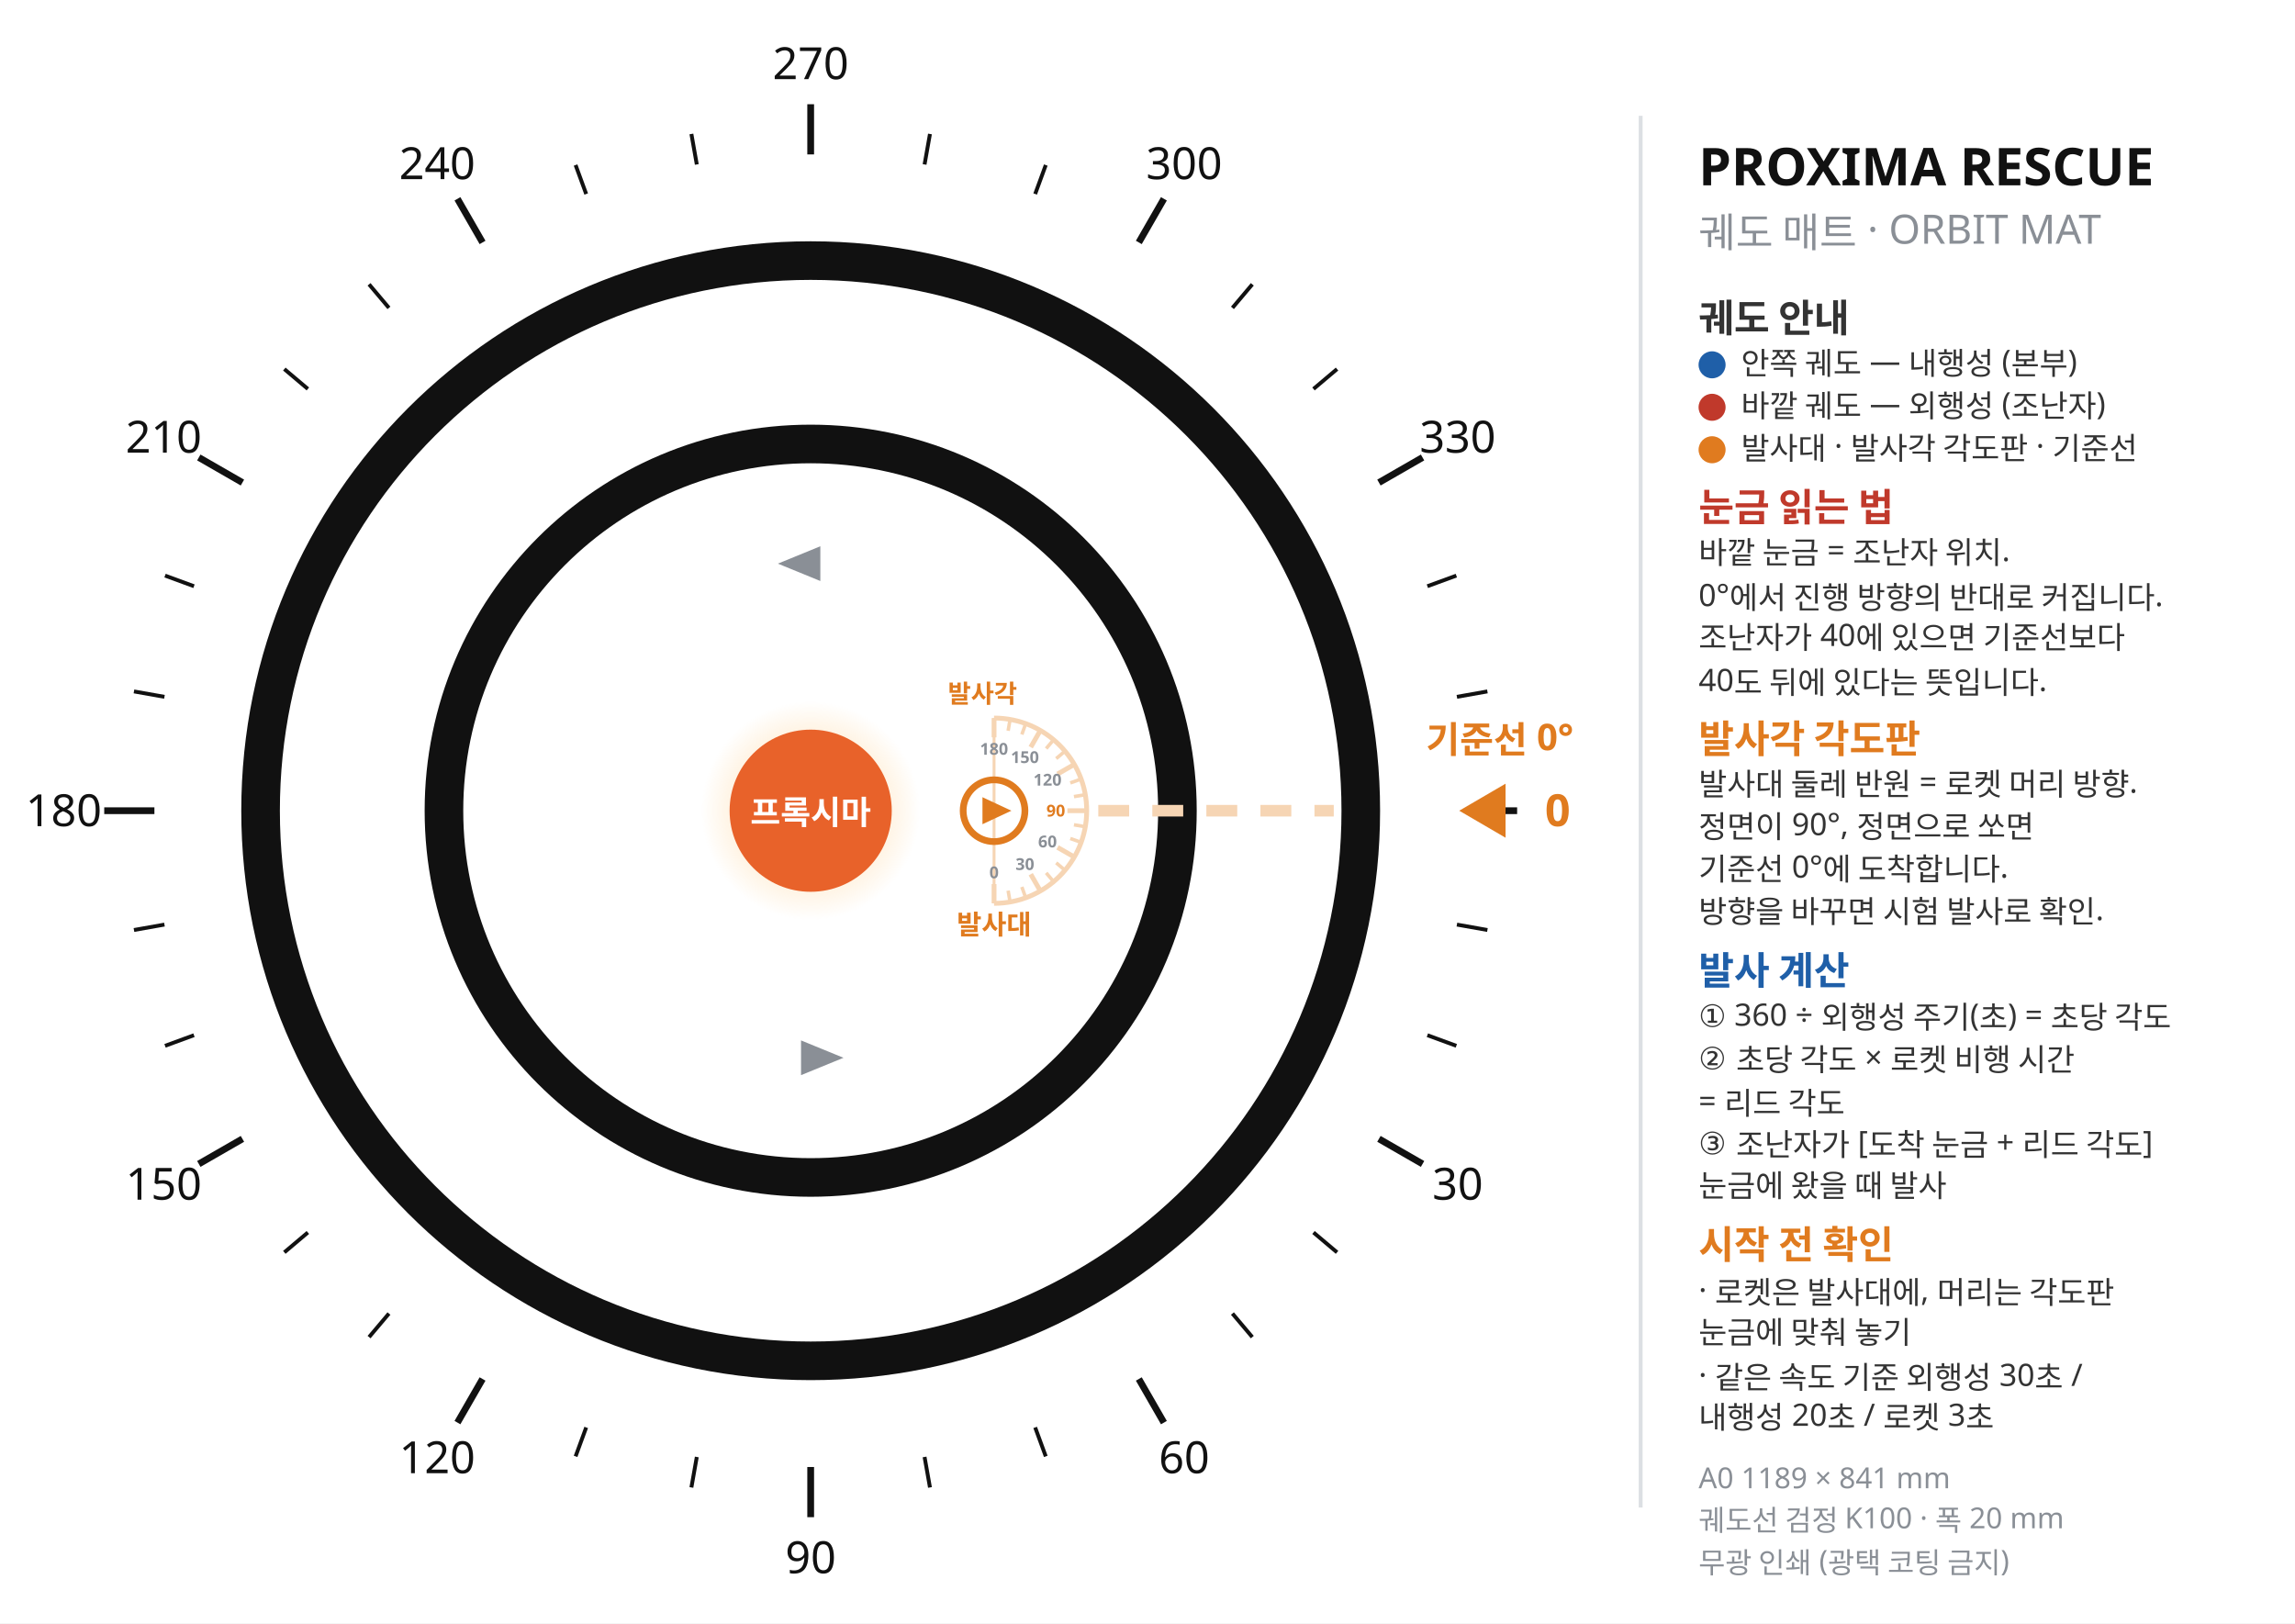
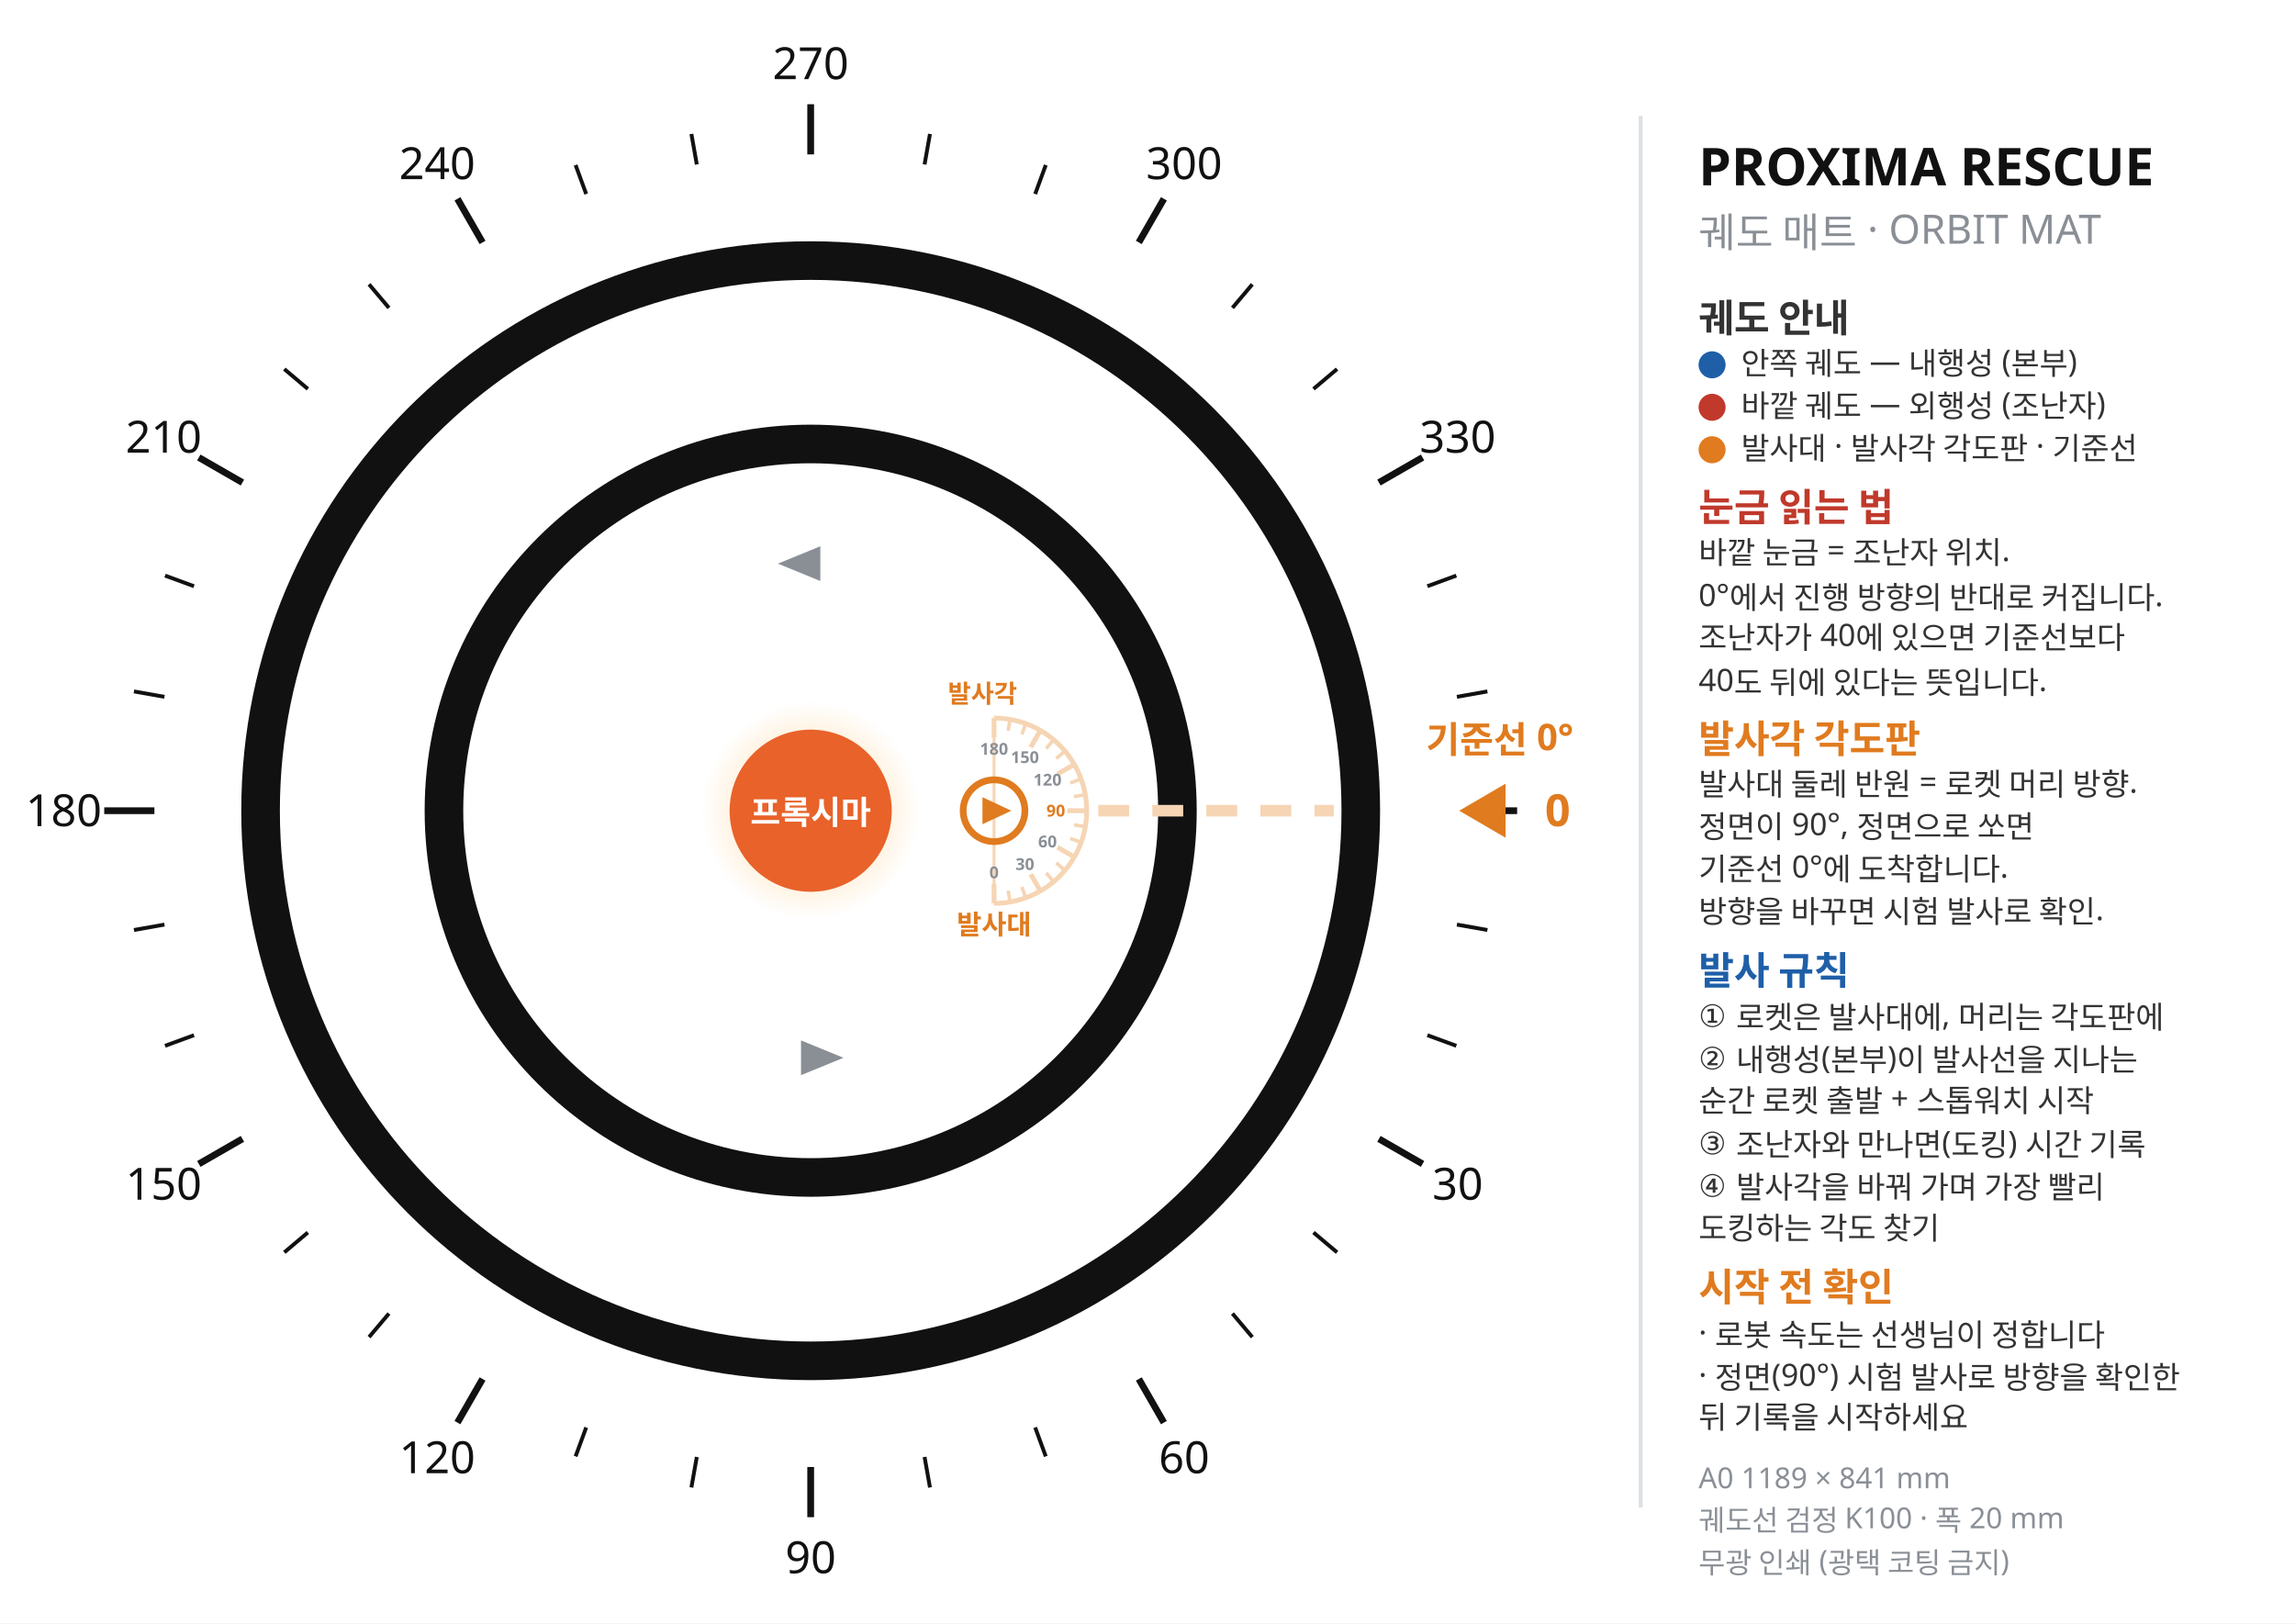
<svg xmlns="http://www.w3.org/2000/svg" width="1189.0mm" height="841.0mm" viewBox="0 0 1189 841">
  <defs>
    <radialGradient id="starGlow">
      <stop offset="0%" stop-color="#ffb347" stop-opacity="0.55" />
      <stop offset="100%" stop-color="#ffb347" stop-opacity="0" />
    </radialGradient>
  </defs>
  <rect x="0" y="0" width="1189" height="841" fill="#ffffff" />
  <circle cx="420.0" cy="420.0" r="56.7" fill="url(#starGlow)" />
  <circle cx="420.0" cy="420.0" r="42.0" fill="#e8622a" />
  <text x="420.0" y="427" font-family="'Malgun Gothic','맑은 고딕','Noto Sans KR',sans-serif" font-size="17" fill="#ffffff" text-anchor="middle" font-weight="bold">프록시마</text>
  <circle cx="420.0" cy="420.0" r="190.0" fill="none" stroke="#111111" stroke-width="20.0" />
  <circle cx="420.0" cy="420.0" r="285.0" fill="none" stroke="#111111" stroke-width="20.0" />
  <line x1="569.0" y1="420.0" x2="691.0" y2="420.0" stroke="#f6d5b4" stroke-width="6" stroke-dasharray="16 12" />
  <path d="M 515.0 468.0 A 48.0 48.0 0 0 0 515.0 372.0" fill="none" stroke="#f6d5b4" stroke-width="2.5" />
  <line x1="515.0" y1="468.0" x2="515.0" y2="372.0" stroke="#f6d5b4" stroke-width="1.5" />
  <line x1="515.0" y1="468.0" x2="515.0" y2="458.0" stroke="#f6d5b4" stroke-width="2.5" />
  <text x="515.0" y="455.0" font-family="'Malgun Gothic','맑은 고딕','Noto Sans KR',sans-serif" font-size="8.5" fill="#8a8f96" text-anchor="middle" font-weight="bold">0</text>
  <line x1="523.3" y1="467.3" x2="522.3" y2="461.4" stroke="#f6d5b4" stroke-width="1.8" />
  <line x1="531.4" y1="465.1" x2="529.4" y2="459.5" stroke="#f6d5b4" stroke-width="1.8" />
  <line x1="539.0" y1="461.6" x2="534.0" y2="452.9" stroke="#f6d5b4" stroke-width="2.5" />
  <text x="531.0" y="450.7" font-family="'Malgun Gothic','맑은 고딕','Noto Sans KR',sans-serif" font-size="8.5" fill="#8a8f96" text-anchor="middle" font-weight="bold">30</text>
  <line x1="545.9" y1="456.8" x2="542.0" y2="452.2" stroke="#f6d5b4" stroke-width="1.8" />
  <line x1="551.8" y1="450.9" x2="547.2" y2="447.0" stroke="#f6d5b4" stroke-width="1.8" />
  <line x1="556.6" y1="444.0" x2="547.9" y2="439.0" stroke="#f6d5b4" stroke-width="2.5" />
  <text x="542.7" y="439.0" font-family="'Malgun Gothic','맑은 고딕','Noto Sans KR',sans-serif" font-size="8.5" fill="#8a8f96" text-anchor="middle" font-weight="bold">60</text>
  <line x1="560.1" y1="436.4" x2="554.5" y2="434.4" stroke="#f6d5b4" stroke-width="1.8" />
  <line x1="562.3" y1="428.3" x2="556.4" y2="427.3" stroke="#f6d5b4" stroke-width="1.8" />
  <line x1="563.0" y1="420.0" x2="553.0" y2="420.0" stroke="#f6d5b4" stroke-width="2.5" />
  <text x="547.0" y="423.0" font-family="'Malgun Gothic','맑은 고딕','Noto Sans KR',sans-serif" font-size="8.5" fill="#e07b1f" text-anchor="middle" font-weight="bold">90</text>
  <line x1="562.3" y1="411.7" x2="556.4" y2="412.7" stroke="#f6d5b4" stroke-width="1.8" />
  <line x1="560.1" y1="403.6" x2="554.5" y2="405.6" stroke="#f6d5b4" stroke-width="1.8" />
  <line x1="556.6" y1="396.0" x2="547.9" y2="401.0" stroke="#f6d5b4" stroke-width="2.5" />
  <text x="542.7" y="407.0" font-family="'Malgun Gothic','맑은 고딕','Noto Sans KR',sans-serif" font-size="8.5" fill="#8a8f96" text-anchor="middle" font-weight="bold">120</text>
  <line x1="551.8" y1="389.1" x2="547.2" y2="393.0" stroke="#f6d5b4" stroke-width="1.8" />
  <line x1="545.9" y1="383.2" x2="542.0" y2="387.8" stroke="#f6d5b4" stroke-width="1.8" />
  <line x1="539.0" y1="378.4" x2="534.0" y2="387.1" stroke="#f6d5b4" stroke-width="2.5" />
  <text x="531.0" y="395.3" font-family="'Malgun Gothic','맑은 고딕','Noto Sans KR',sans-serif" font-size="8.5" fill="#8a8f96" text-anchor="middle" font-weight="bold">150</text>
  <line x1="531.4" y1="374.9" x2="529.4" y2="380.5" stroke="#f6d5b4" stroke-width="1.8" />
  <line x1="523.3" y1="372.7" x2="522.3" y2="378.6" stroke="#f6d5b4" stroke-width="1.8" />
  <line x1="515.0" y1="372.0" x2="515.0" y2="382.0" stroke="#f6d5b4" stroke-width="2.5" />
  <text x="515.0" y="391.0" font-family="'Malgun Gothic','맑은 고딕','Noto Sans KR',sans-serif" font-size="8.5" fill="#8a8f96" text-anchor="middle" font-weight="bold">180</text>
  <text x="509.0" y="364.0" font-family="'Malgun Gothic','맑은 고딕','Noto Sans KR',sans-serif" font-size="13" fill="#e07b1f" text-anchor="middle" font-weight="bold">발사각</text>
  <circle cx="515.0" cy="420.0" r="16" fill="none" stroke="#e07b1f" stroke-width="3.5" />
  <polygon points="524.0,420.0 509.0,413.0 509.0,427.0" fill="#e07b1f" />
  <text x="515.0" y="484.0" font-family="'Malgun Gothic','맑은 고딕','Noto Sans KR',sans-serif" font-size="14" fill="#e07b1f" text-anchor="middle" font-weight="bold">발사대</text>
  <polygon points="403.0,292.0 425.0,283.0 425.0,301.0" fill="#8a8f96" />
  <polygon points="437.0,548.0 415.0,557.0 415.0,539.0" fill="#8a8f96" />
  <line x1="760.0" y1="420.0" x2="786.0" y2="420.0" stroke="#111111" stroke-width="3.5" />
  <text x="807.0" y="428.0" font-family="'Malgun Gothic','맑은 고딕','Noto Sans KR',sans-serif" font-size="23" fill="#e07b1f" font-weight="bold" text-anchor="middle">0</text>
  <line x1="754.8" y1="479.0" x2="770.6" y2="481.8" stroke="#111111" stroke-width="2" />
  <line x1="739.5" y1="536.3" x2="754.5" y2="541.8" stroke="#111111" stroke-width="2" />
  <line x1="714.4" y1="590.0" x2="737.0" y2="603.0" stroke="#111111" stroke-width="3.5" />
  <text x="755.2" y="621.5" font-family="'Malgun Gothic','맑은 고딕','Noto Sans KR',sans-serif" font-size="23" fill="#111111" font-weight="normal" text-anchor="middle">30</text>
  <line x1="680.5" y1="638.5" x2="692.7" y2="648.8" stroke="#111111" stroke-width="2" />
  <line x1="638.5" y1="680.5" x2="648.8" y2="692.7" stroke="#111111" stroke-width="2" />
  <line x1="590.0" y1="714.4" x2="603.0" y2="737.0" stroke="#111111" stroke-width="3.5" />
  <text x="613.5" y="763.2" font-family="'Malgun Gothic','맑은 고딕','Noto Sans KR',sans-serif" font-size="23" fill="#111111" font-weight="normal" text-anchor="middle">60</text>
  <line x1="536.3" y1="739.5" x2="541.8" y2="754.5" stroke="#111111" stroke-width="2" />
  <line x1="479.0" y1="754.8" x2="481.8" y2="770.6" stroke="#111111" stroke-width="2" />
  <line x1="420.0" y1="760.0" x2="420.0" y2="786.0" stroke="#111111" stroke-width="3.5" />
  <text x="420.0" y="815.0" font-family="'Malgun Gothic','맑은 고딕','Noto Sans KR',sans-serif" font-size="23" fill="#111111" font-weight="normal" text-anchor="middle">90</text>
  <line x1="361.0" y1="754.8" x2="358.2" y2="770.6" stroke="#111111" stroke-width="2" />
  <line x1="303.7" y1="739.5" x2="298.2" y2="754.5" stroke="#111111" stroke-width="2" />
  <line x1="250.0" y1="714.4" x2="237.0" y2="737.0" stroke="#111111" stroke-width="3.5" />
  <text x="226.5" y="763.2" font-family="'Malgun Gothic','맑은 고딕','Noto Sans KR',sans-serif" font-size="23" fill="#111111" font-weight="normal" text-anchor="middle">120</text>
  <line x1="201.5" y1="680.5" x2="191.2" y2="692.7" stroke="#111111" stroke-width="2" />
  <line x1="159.5" y1="638.5" x2="147.3" y2="648.8" stroke="#111111" stroke-width="2" />
  <line x1="125.6" y1="590.0" x2="103.0" y2="603.0" stroke="#111111" stroke-width="3.5" />
  <text x="84.8" y="621.5" font-family="'Malgun Gothic','맑은 고딕','Noto Sans KR',sans-serif" font-size="23" fill="#111111" font-weight="normal" text-anchor="middle">150</text>
  <line x1="100.5" y1="536.3" x2="85.5" y2="541.8" stroke="#111111" stroke-width="2" />
  <line x1="85.2" y1="479.0" x2="69.4" y2="481.8" stroke="#111111" stroke-width="2" />
  <line x1="80.0" y1="420.0" x2="54.0" y2="420.0" stroke="#111111" stroke-width="3.5" />
  <text x="33.0" y="428.0" font-family="'Malgun Gothic','맑은 고딕','Noto Sans KR',sans-serif" font-size="23" fill="#111111" font-weight="normal" text-anchor="middle">180</text>
  <line x1="85.2" y1="361.0" x2="69.4" y2="358.2" stroke="#111111" stroke-width="2" />
  <line x1="100.5" y1="303.7" x2="85.5" y2="298.2" stroke="#111111" stroke-width="2" />
  <line x1="125.6" y1="250.0" x2="103.0" y2="237.0" stroke="#111111" stroke-width="3.5" />
  <text x="84.8" y="234.5" font-family="'Malgun Gothic','맑은 고딕','Noto Sans KR',sans-serif" font-size="23" fill="#111111" font-weight="normal" text-anchor="middle">210</text>
  <line x1="159.5" y1="201.5" x2="147.3" y2="191.2" stroke="#111111" stroke-width="2" />
  <line x1="201.5" y1="159.5" x2="191.2" y2="147.3" stroke="#111111" stroke-width="2" />
  <line x1="250.0" y1="125.6" x2="237.0" y2="103.0" stroke="#111111" stroke-width="3.5" />
  <text x="226.5" y="92.8" font-family="'Malgun Gothic','맑은 고딕','Noto Sans KR',sans-serif" font-size="23" fill="#111111" font-weight="normal" text-anchor="middle">240</text>
  <line x1="303.7" y1="100.5" x2="298.2" y2="85.5" stroke="#111111" stroke-width="2" />
  <line x1="361.0" y1="85.2" x2="358.2" y2="69.4" stroke="#111111" stroke-width="2" />
  <line x1="420.0" y1="80.0" x2="420.0" y2="54.0" stroke="#111111" stroke-width="3.5" />
  <text x="420.0" y="41.0" font-family="'Malgun Gothic','맑은 고딕','Noto Sans KR',sans-serif" font-size="23" fill="#111111" font-weight="normal" text-anchor="middle">270</text>
  <line x1="479.0" y1="85.2" x2="481.8" y2="69.4" stroke="#111111" stroke-width="2" />
  <line x1="536.3" y1="100.5" x2="541.8" y2="85.5" stroke="#111111" stroke-width="2" />
  <line x1="590.0" y1="125.6" x2="603.0" y2="103.0" stroke="#111111" stroke-width="3.5" />
  <text x="613.5" y="92.8" font-family="'Malgun Gothic','맑은 고딕','Noto Sans KR',sans-serif" font-size="23" fill="#111111" font-weight="normal" text-anchor="middle">300</text>
  <line x1="638.5" y1="159.5" x2="648.8" y2="147.3" stroke="#111111" stroke-width="2" />
  <line x1="680.5" y1="201.5" x2="692.7" y2="191.2" stroke="#111111" stroke-width="2" />
  <line x1="714.4" y1="250.0" x2="737.0" y2="237.0" stroke="#111111" stroke-width="3.5" />
  <text x="755.2" y="234.5" font-family="'Malgun Gothic','맑은 고딕','Noto Sans KR',sans-serif" font-size="23" fill="#111111" font-weight="normal" text-anchor="middle">330</text>
  <line x1="739.5" y1="303.7" x2="754.5" y2="298.2" stroke="#111111" stroke-width="2" />
  <line x1="754.8" y1="361.0" x2="770.6" y2="358.2" stroke="#111111" stroke-width="2" />
  <polygon points="756.0,420.0 780.0,406.0 780.0,434.0" fill="#e07b1f" />
  <text x="777.0" y="390.0" font-family="'Malgun Gothic','맑은 고딕','Noto Sans KR',sans-serif" font-size="19" fill="#e07b1f" text-anchor="middle" font-weight="bold">기준선 0°</text>
  <line x1="850" y1="60" x2="850" y2="781" stroke="#dcdfe3" stroke-width="2" />
  <text x="880.0" y="96.0" font-family="'Malgun Gothic','맑은 고딕','Noto Sans KR',sans-serif" font-size="27" fill="#111" font-weight="bold">PROXIMA RESCUE</text>
  <text x="880.0" y="128.0" font-family="'Malgun Gothic','맑은 고딕','Noto Sans KR',sans-serif" font-size="21" fill="#8a8f96">궤도 매트 · ORBIT MAT</text>
  <text x="880.0" y="172.0" font-family="'Malgun Gothic','맑은 고딕','Noto Sans KR',sans-serif" font-size="20" fill="#333" font-weight="bold">궤도 안내</text>
  <circle cx="887" cy="189" r="7" fill="#1f5fa8" />
  <text x="902" y="194" font-family="'Malgun Gothic','맑은 고딕','Noto Sans KR',sans-serif" font-size="16" fill="#333">안쪽 궤도 — 내행성 (본부)</text>
  <circle cx="887" cy="211" r="7" fill="#c0392b" />
  <text x="902" y="216" font-family="'Malgun Gothic','맑은 고딕','Noto Sans KR',sans-serif" font-size="16" fill="#333">바깥 궤도 — 외행성 (조난자)</text>
  <circle cx="887" cy="233" r="7" fill="#e07b1f" />
  <text x="902" y="238" font-family="'Malgun Gothic','맑은 고딕','Noto Sans KR',sans-serif" font-size="16" fill="#333">발사대 · 발사각 각도판 · 기준선</text>
  <text x="880.0" y="270.0" font-family="'Malgun Gothic','맑은 고딕','Noto Sans KR',sans-serif" font-size="20" fill="#c0392b" font-weight="bold">눈금 읽는 법</text>
  <text x="880.0" y="292.0" font-family="'Malgun Gothic','맑은 고딕','Noto Sans KR',sans-serif" font-size="16" fill="#333">바깥 눈금 = 조난자 위치.</text>
  <text x="880.0" y="314.0" font-family="'Malgun Gothic','맑은 고딕','Noto Sans KR',sans-serif" font-size="16" fill="#333">0°에서 진행 방향의 반대로 커집니다.</text>
  <text x="880.0" y="336.0" font-family="'Malgun Gothic','맑은 고딕','Noto Sans KR',sans-serif" font-size="16" fill="#333">조난자가 40에 있으면 기준선보다</text>
  <text x="880.0" y="358.0" font-family="'Malgun Gothic','맑은 고딕','Noto Sans KR',sans-serif" font-size="16" fill="#333">40도 뒤에 있다는 뜻입니다.</text>
  <text x="880.0" y="390.0" font-family="'Malgun Gothic','맑은 고딕','Noto Sans KR',sans-serif" font-size="20" fill="#e07b1f" font-weight="bold">발사각 각도판</text>
  <text x="880.0" y="412.0" font-family="'Malgun Gothic','맑은 고딕','Noto Sans KR',sans-serif" font-size="16" fill="#333">발사대 둘레 반원 = 로켓 머리 방향.</text>
  <text x="880.0" y="434.0" font-family="'Malgun Gothic','맑은 고딕','Noto Sans KR',sans-serif" font-size="16" fill="#333">정면이 90°, 정면으로 쏘면</text>
  <text x="880.0" y="456.0" font-family="'Malgun Gothic','맑은 고딕','Noto Sans KR',sans-serif" font-size="16" fill="#333">기준선 0°에 도착합니다.</text>
  <text x="880.0" y="478.0" font-family="'Malgun Gothic','맑은 고딕','Noto Sans KR',sans-serif" font-size="16" fill="#333">방향을 바꾸면 시험 발사로 확인.</text>
-   <text x="880.0" y="510.0" font-family="'Malgun Gothic','맑은 고딕','Noto Sans KR',sans-serif" font-size="20" fill="#1f5fa8" font-weight="bold">발사 계산</text>
-   <text x="880.0" y="532.0" font-family="'Malgun Gothic','맑은 고딕','Noto Sans KR',sans-serif" font-size="16" fill="#333">① 360 ÷ 외행성 주기(초) = 초당 각도</text>
-   <text x="880.0" y="554.0" font-family="'Malgun Gothic','맑은 고딕','Noto Sans KR',sans-serif" font-size="16" fill="#333">② 초당 각도 × 로켓 비행 시간</text>
-   <text x="880.0" y="576.0" font-family="'Malgun Gothic','맑은 고딕','Noto Sans KR',sans-serif" font-size="16" fill="#333">      = 리드 각도</text>
-   <text x="880.0" y="598.0" font-family="'Malgun Gothic','맑은 고딕','Noto Sans KR',sans-serif" font-size="16" fill="#333">③ 조난자가 [도착 눈금 + 리드 각도]</text>
-   <text x="880.0" y="620.0" font-family="'Malgun Gothic','맑은 고딕','Noto Sans KR',sans-serif" font-size="16" fill="#333">      눈금에 왔을 때 발사</text>
-   <text x="880.0" y="652.0" font-family="'Malgun Gothic','맑은 고딕','Noto Sans KR',sans-serif" font-size="20" fill="#e07b1f" font-weight="bold">시작 전 확인</text>
-   <text x="880.0" y="674.0" font-family="'Malgun Gothic','맑은 고딕','Noto Sans KR',sans-serif" font-size="16" fill="#333">· 로켓은 발사대에, 머리는 각도판</text>
-   <text x="880.0" y="696.0" font-family="'Malgun Gothic','맑은 고딕','Noto Sans KR',sans-serif" font-size="16" fill="#333">   눈금에 맞춰 놓기</text>
-   <text x="880.0" y="718.0" font-family="'Malgun Gothic','맑은 고딕','Noto Sans KR',sans-serif" font-size="16" fill="#333">· 같은 속도 기준 외행성 30초 /</text>
-   <text x="880.0" y="740.0" font-family="'Malgun Gothic','맑은 고딕','Noto Sans KR',sans-serif" font-size="16" fill="#333">   내행성 20초 / 로켓 3초</text>
+   <text x="880.0" y="510.0" font-family="'Malgun Gothic','맑은 고딕','Noto Sans KR',sans-serif" font-size="20" fill="#1f5fa8" font-weight="bold">발사 규칙</text>
+   <text x="880.0" y="532.0" font-family="'Malgun Gothic','맑은 고딕','Noto Sans KR',sans-serif" font-size="16" fill="#333">① 로켓은 발사대에, 머리는 각도판에</text>
+   <text x="880.0" y="554.0" font-family="'Malgun Gothic','맑은 고딕','Noto Sans KR',sans-serif" font-size="16" fill="#333">② 내행성(본부)이 발사선을 지나는</text>
+   <text x="880.0" y="576.0" font-family="'Malgun Gothic','맑은 고딕','Noto Sans KR',sans-serif" font-size="16" fill="#333">      순간 로켓 출발 + 스톱워치 시작</text>
+   <text x="880.0" y="598.0" font-family="'Malgun Gothic','맑은 고딕','Noto Sans KR',sans-serif" font-size="16" fill="#333">③ 조난자와 만나면(도킹) 시간 기록</text>
+   <text x="880.0" y="620.0" font-family="'Malgun Gothic','맑은 고딕','Noto Sans KR',sans-serif" font-size="16" fill="#333">④ 발사각을 바꿔 가며 가장 빨리</text>
+   <text x="880.0" y="642.0" font-family="'Malgun Gothic','맑은 고딕','Noto Sans KR',sans-serif" font-size="16" fill="#333">      도킹하는 각도 찾기</text>
+   <text x="880.0" y="674.0" font-family="'Malgun Gothic','맑은 고딕','Noto Sans KR',sans-serif" font-size="20" fill="#e07b1f" font-weight="bold">시작 전 확인</text>
+   <text x="880.0" y="696.0" font-family="'Malgun Gothic','맑은 고딕','Noto Sans KR',sans-serif" font-size="16" fill="#333">· 로봇 속도는 선생님이 정합니다</text>
+   <text x="880.0" y="718.0" font-family="'Malgun Gothic','맑은 고딕','Noto Sans KR',sans-serif" font-size="16" fill="#333">· 정면(90°) 시험 발사로 방향을 확인한</text>
+   <text x="880.0" y="740.0" font-family="'Malgun Gothic','맑은 고딕','Noto Sans KR',sans-serif" font-size="16" fill="#333">   뒤 기록을 시작하세요</text>
  <text x="880.0" y="771" font-family="'Malgun Gothic','맑은 고딕','Noto Sans KR',sans-serif" font-size="15" fill="#8a8f96">A0 1189 × 841 mm</text>
  <text x="880.0" y="793" font-family="'Malgun Gothic','맑은 고딕','Noto Sans KR',sans-serif" font-size="15" fill="#8a8f96">궤도선 검정 K100 · 폭 20 mm</text>
  <text x="880.0" y="815" font-family="'Malgun Gothic','맑은 고딕','Noto Sans KR',sans-serif" font-size="15" fill="#8a8f96">무광 인쇄 (광택 코팅 금지)</text>
</svg>
